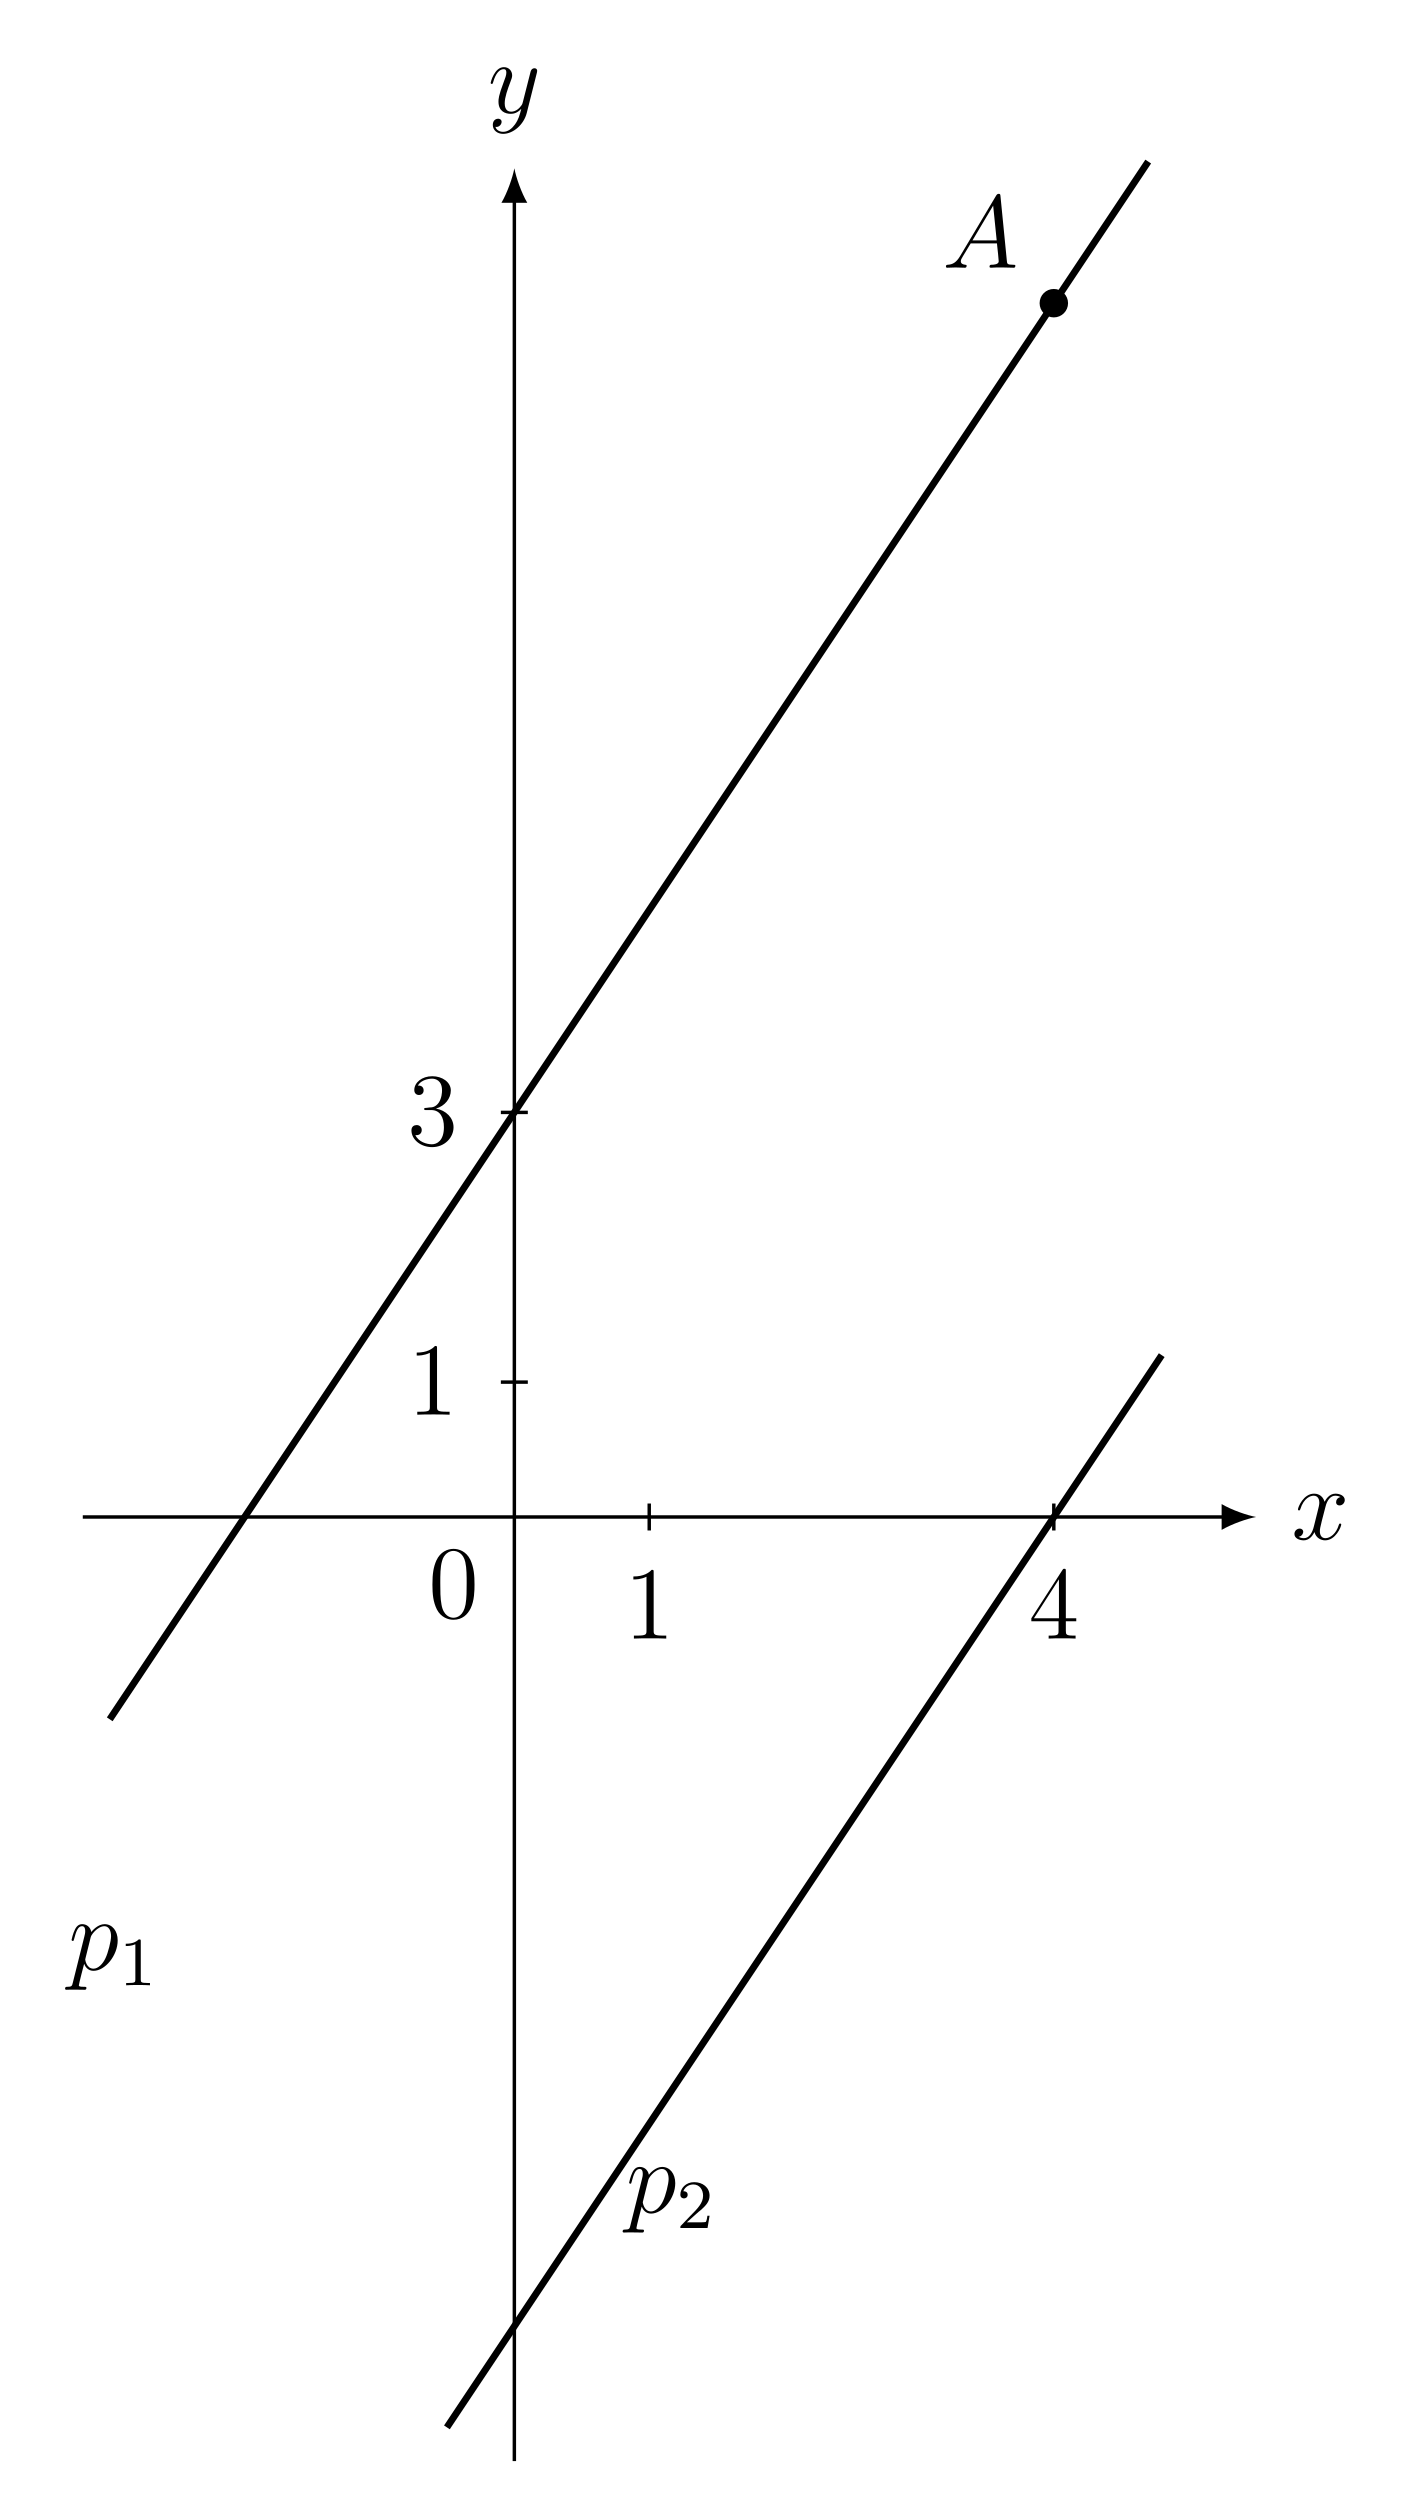
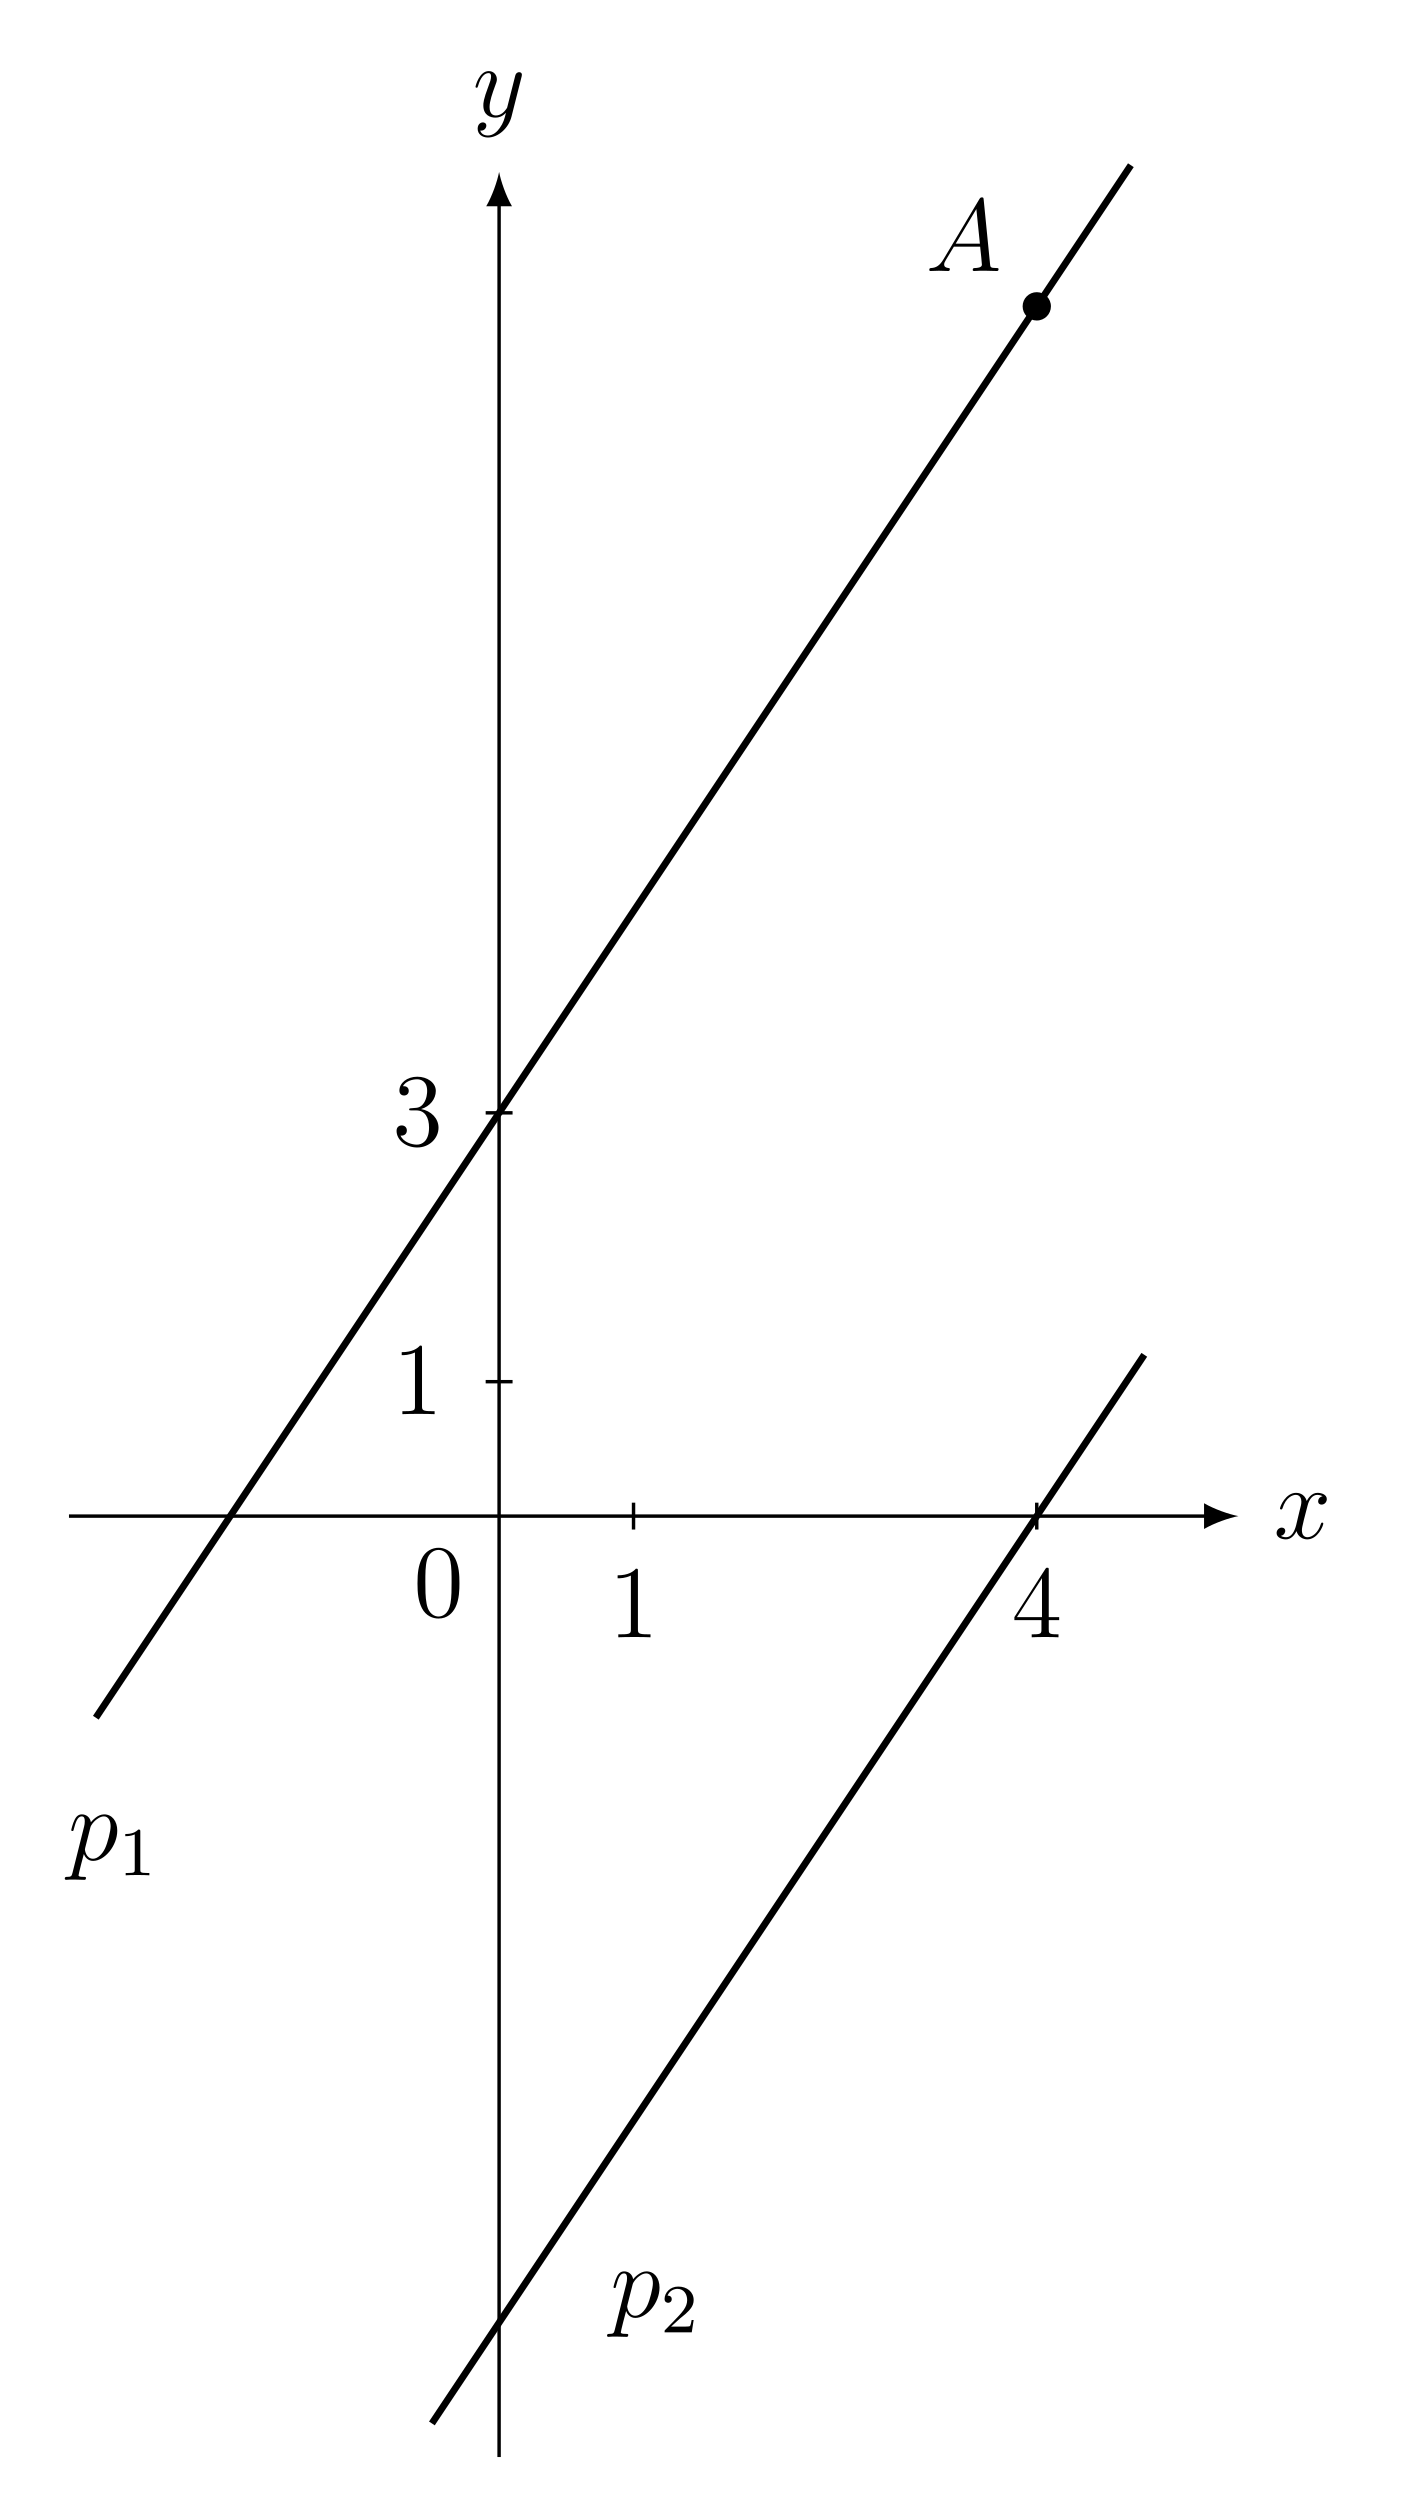
- <svg xmlns="http://www.w3.org/2000/svg" xmlns:xlink="http://www.w3.org/1999/xlink" data-source-hash="adfbe26fedef" width="163.837pt" height="288.684pt" viewBox="0 0 163.837 288.684" version="1.2">
+ <svg xmlns="http://www.w3.org/2000/svg" xmlns:xlink="http://www.w3.org/1999/xlink" data-source-hash="f61a50148c0a" width="162.278pt" height="288.684pt" viewBox="0 0 162.278 288.684" version="1.2">
  <defs>
    <g>
      <symbol overflow="visible" id="glyph0-0">
        <path style="stroke:none;" d="" />
      </symbol>
      <symbol overflow="visible" id="glyph0-1">
-         <path style="stroke:none;" d="M 5.734 -1.703 C 5.734 -1.766 5.688 -1.812 5.609 -1.812 C 5.5 -1.812 5.484 -1.75 5.453 -1.656 C 5.141 -0.609 4.438 -0.125 3.906 -0.125 C 3.484 -0.125 3.266 -0.438 3.266 -0.922 C 3.266 -1.188 3.312 -1.375 3.5 -2.156 L 3.922 -3.781 C 4.094 -4.5 4.5 -5.031 5.047 -5.031 C 5.047 -5.031 5.406 -5.031 5.656 -4.875 C 5.281 -4.797 5.141 -4.516 5.141 -4.281 C 5.141 -4 5.359 -3.906 5.531 -3.906 C 5.891 -3.906 6.141 -4.219 6.141 -4.531 C 6.141 -5.031 5.562 -5.266 5.062 -5.266 C 4.328 -5.266 3.922 -4.547 3.812 -4.328 C 3.547 -5.219 2.812 -5.266 2.594 -5.266 C 1.375 -5.266 0.734 -3.703 0.734 -3.438 C 0.734 -3.391 0.781 -3.328 0.859 -3.328 C 0.953 -3.328 0.984 -3.406 1 -3.453 C 1.406 -4.781 2.203 -5.031 2.547 -5.031 C 3.094 -5.031 3.203 -4.531 3.203 -4.234 C 3.203 -3.969 3.125 -3.703 2.984 -3.125 L 2.578 -1.5 C 2.406 -0.781 2.047 -0.125 1.422 -0.125 C 1.359 -0.125 1.062 -0.125 0.812 -0.281 C 1.234 -0.359 1.344 -0.719 1.344 -0.859 C 1.344 -1.094 1.156 -1.234 0.938 -1.234 C 0.641 -1.234 0.328 -0.984 0.328 -0.609 C 0.328 -0.109 0.891 0.125 1.406 0.125 C 1.984 0.125 2.391 -0.328 2.641 -0.828 C 2.828 -0.125 3.422 0.125 3.875 0.125 C 5.078 0.125 5.734 -1.438 5.734 -1.703 Z M 5.734 -1.703 " />
+         <path style="stroke:none;" d="M 5.719 -1.703 C 5.719 -1.766 5.672 -1.812 5.594 -1.812 C 5.484 -1.812 5.484 -1.75 5.438 -1.656 C 5.125 -0.609 4.422 -0.125 3.891 -0.125 C 3.484 -0.125 3.25 -0.422 3.25 -0.922 C 3.25 -1.172 3.297 -1.375 3.484 -2.156 L 3.906 -3.781 C 4.078 -4.484 4.484 -5.016 5.031 -5.016 C 5.031 -5.016 5.391 -5.016 5.641 -4.859 C 5.266 -4.781 5.125 -4.5 5.125 -4.281 C 5.125 -3.984 5.344 -3.891 5.516 -3.891 C 5.875 -3.891 6.125 -4.203 6.125 -4.531 C 6.125 -5.031 5.547 -5.25 5.047 -5.25 C 4.328 -5.25 3.922 -4.531 3.812 -4.312 C 3.531 -5.203 2.797 -5.25 2.578 -5.25 C 1.375 -5.25 0.719 -3.688 0.719 -3.422 C 0.719 -3.375 0.781 -3.328 0.859 -3.328 C 0.953 -3.328 0.969 -3.391 1 -3.438 C 1.406 -4.766 2.203 -5.016 2.547 -5.016 C 3.078 -5.016 3.188 -4.516 3.188 -4.234 C 3.188 -3.969 3.125 -3.688 2.969 -3.125 L 2.578 -1.484 C 2.391 -0.781 2.047 -0.125 1.422 -0.125 C 1.359 -0.125 1.062 -0.125 0.812 -0.281 C 1.234 -0.359 1.328 -0.719 1.328 -0.859 C 1.328 -1.094 1.156 -1.234 0.922 -1.234 C 0.641 -1.234 0.328 -0.984 0.328 -0.609 C 0.328 -0.109 0.891 0.125 1.406 0.125 C 1.969 0.125 2.375 -0.328 2.625 -0.828 C 2.828 -0.125 3.422 0.125 3.859 0.125 C 5.078 0.125 5.719 -1.438 5.719 -1.703 Z M 5.719 -1.703 " />
      </symbol>
      <symbol overflow="visible" id="glyph0-2">
-         <path style="stroke:none;" d="M 5.672 -4.641 C 5.688 -4.703 5.703 -4.781 5.703 -4.844 C 5.703 -5.031 5.562 -5.141 5.391 -5.141 C 5.281 -5.141 5.031 -5.094 4.938 -4.734 L 4.047 -1.234 C 3.984 -1.016 3.984 -0.984 3.891 -0.859 C 3.656 -0.531 3.266 -0.125 2.688 -0.125 C 2.016 -0.125 1.953 -0.781 1.953 -1.094 C 1.953 -1.781 2.281 -2.703 2.609 -3.562 C 2.734 -3.906 2.812 -4.078 2.812 -4.312 C 2.812 -4.812 2.453 -5.266 1.859 -5.266 C 0.766 -5.266 0.328 -3.531 0.328 -3.438 C 0.328 -3.391 0.375 -3.328 0.453 -3.328 C 0.562 -3.328 0.578 -3.375 0.625 -3.547 C 0.906 -4.547 1.359 -5.031 1.828 -5.031 C 1.938 -5.031 2.141 -5.031 2.141 -4.625 C 2.141 -4.328 2 -3.969 1.828 -3.516 C 1.234 -1.953 1.234 -1.562 1.234 -1.281 C 1.234 -0.141 2.047 0.125 2.656 0.125 C 3 0.125 3.422 0.016 3.844 -0.438 L 3.859 -0.422 C 3.672 0.281 3.562 0.75 3.141 1.344 C 2.812 1.797 2.359 2.203 1.766 2.203 C 1.625 2.203 1.047 2.172 0.875 1.625 C 0.906 1.641 0.984 1.641 0.984 1.641 C 1.344 1.641 1.594 1.328 1.594 1.047 C 1.594 0.781 1.359 0.688 1.188 0.688 C 0.984 0.688 0.578 0.828 0.578 1.406 C 0.578 2.016 1.094 2.438 1.766 2.438 C 2.953 2.438 4.172 1.344 4.5 0.016 Z M 5.672 -4.641 " />
+         <path style="stroke:none;" d="M 5.656 -4.625 C 5.672 -4.688 5.688 -4.766 5.688 -4.828 C 5.688 -5.016 5.547 -5.125 5.375 -5.125 C 5.266 -5.125 5.016 -5.078 4.922 -4.734 L 4.031 -1.219 C 3.984 -1.016 3.984 -0.984 3.875 -0.859 C 3.641 -0.531 3.25 -0.125 2.672 -0.125 C 2.016 -0.125 1.953 -0.781 1.953 -1.094 C 1.953 -1.781 2.281 -2.688 2.594 -3.547 C 2.719 -3.891 2.797 -4.062 2.797 -4.297 C 2.797 -4.797 2.438 -5.25 1.859 -5.25 C 0.766 -5.25 0.328 -3.531 0.328 -3.422 C 0.328 -3.375 0.375 -3.328 0.453 -3.328 C 0.562 -3.328 0.578 -3.375 0.625 -3.531 C 0.906 -4.531 1.359 -5.016 1.828 -5.016 C 1.922 -5.016 2.125 -5.016 2.125 -4.625 C 2.125 -4.312 2 -3.969 1.828 -3.516 C 1.234 -1.953 1.234 -1.562 1.234 -1.281 C 1.234 -0.141 2.047 0.125 2.641 0.125 C 2.984 0.125 3.422 0.016 3.828 -0.422 L 3.844 -0.422 C 3.672 0.281 3.547 0.75 3.125 1.328 C 2.812 1.781 2.344 2.188 1.766 2.188 C 1.625 2.188 1.047 2.172 0.875 1.625 C 0.906 1.625 0.984 1.625 0.984 1.625 C 1.344 1.625 1.578 1.328 1.578 1.047 C 1.578 0.781 1.359 0.672 1.172 0.672 C 0.984 0.672 0.578 0.828 0.578 1.406 C 0.578 2.016 1.078 2.422 1.766 2.422 C 2.953 2.422 4.156 1.328 4.484 0.016 Z M 5.656 -4.625 " />
      </symbol>
      <symbol overflow="visible" id="glyph0-3">
-         <path style="stroke:none;" d="M 8.422 -0.234 C 8.422 -0.344 8.328 -0.344 8.141 -0.344 C 7.484 -0.344 7.469 -0.453 7.438 -0.812 L 6.703 -8.266 C 6.688 -8.5 6.641 -8.531 6.5 -8.531 C 6.391 -8.531 6.312 -8.5 6.203 -8.328 L 2.031 -1.328 C 1.609 -0.625 1.203 -0.375 0.625 -0.344 C 0.5 -0.328 0.406 -0.328 0.406 -0.125 C 0.406 -0.047 0.469 0 0.547 0 L 1.516 -0.031 C 1.859 -0.031 2.25 0 2.578 0 C 2.656 0 2.797 0 2.797 -0.234 C 2.797 -0.328 2.703 -0.344 2.625 -0.344 C 2.359 -0.375 2.125 -0.469 2.125 -0.75 C 2.125 -0.922 2.203 -1.047 2.359 -1.312 L 3.266 -2.812 L 6.297 -2.812 C 6.312 -2.703 6.312 -2.609 6.328 -2.5 C 6.359 -2.203 6.5 -0.953 6.5 -0.734 C 6.5 -0.375 5.891 -0.344 5.703 -0.344 C 5.578 -0.344 5.438 -0.344 5.438 -0.125 C 5.438 0 5.547 0 5.625 0 C 5.828 0 6.062 -0.031 6.266 -0.031 L 6.953 -0.031 L 8.219 0 C 8.297 0 8.422 0 8.422 -0.234 Z M 6.266 -3.156 L 3.469 -3.156 L 5.859 -7.172 Z M 6.266 -3.156 " />
+         <path style="stroke:none;" d="M 8.406 -0.219 C 8.406 -0.344 8.297 -0.344 8.125 -0.344 C 7.469 -0.344 7.453 -0.453 7.422 -0.812 L 6.688 -8.234 C 6.672 -8.484 6.625 -8.5 6.484 -8.5 C 6.375 -8.5 6.297 -8.484 6.188 -8.297 L 2.031 -1.328 C 1.609 -0.625 1.203 -0.375 0.625 -0.344 C 0.5 -0.328 0.406 -0.328 0.406 -0.125 C 0.406 -0.047 0.469 0 0.547 0 L 1.516 -0.031 C 1.859 -0.031 2.234 0 2.578 0 C 2.641 0 2.781 0 2.781 -0.219 C 2.781 -0.328 2.688 -0.344 2.625 -0.344 C 2.344 -0.375 2.125 -0.469 2.125 -0.75 C 2.125 -0.922 2.188 -1.047 2.344 -1.312 L 3.25 -2.812 L 6.281 -2.812 C 6.297 -2.703 6.297 -2.609 6.312 -2.5 C 6.344 -2.188 6.484 -0.953 6.484 -0.719 C 6.484 -0.375 5.875 -0.344 5.688 -0.344 C 5.562 -0.344 5.422 -0.344 5.422 -0.125 C 5.422 0 5.531 0 5.609 0 C 5.812 0 6.047 -0.031 6.25 -0.031 L 6.922 -0.031 L 8.188 0 C 8.281 0 8.406 0 8.406 -0.219 Z M 6.25 -3.156 L 3.453 -3.156 L 5.844 -7.156 Z M 6.25 -3.156 " />
      </symbol>
      <symbol overflow="visible" id="glyph0-4">
-         <path style="stroke:none;" d="M 5.703 -3.391 C 5.703 -4.484 5.078 -5.266 4.188 -5.266 C 3.422 -5.266 2.781 -4.531 2.656 -4.359 C 2.547 -4.953 2.094 -5.266 1.609 -5.266 C 1.266 -5.266 0.984 -5.094 0.766 -4.641 C 0.547 -4.219 0.375 -3.484 0.375 -3.438 C 0.375 -3.391 0.438 -3.328 0.516 -3.328 C 0.609 -3.328 0.625 -3.344 0.688 -3.609 C 0.875 -4.328 1.094 -5.031 1.578 -5.031 C 1.844 -5.031 1.953 -4.828 1.953 -4.484 C 1.953 -4.188 1.906 -4.078 1.859 -3.859 L 0.516 1.516 C 0.438 1.875 0.375 1.969 -0.109 1.969 C -0.25 1.969 -0.375 1.969 -0.375 2.203 C -0.375 2.203 -0.359 2.312 -0.234 2.312 C -0.078 2.312 0.094 2.297 0.25 2.297 L 0.766 2.297 L 1.875 2.312 C 1.953 2.312 2.094 2.312 2.094 2.094 C 2.094 1.969 2 1.969 1.797 1.969 C 1.25 1.969 1.219 1.891 1.219 1.797 C 1.219 1.641 1.75 -0.406 1.828 -0.688 C 1.953 -0.344 2.281 0.125 2.906 0.125 C 4.25 0.125 5.703 -1.641 5.703 -3.391 Z M 4.297 -1.344 C 4 -0.688 3.453 -0.125 2.906 -0.125 C 2.094 -0.125 1.953 -1.141 1.953 -1.188 C 1.953 -1.234 1.984 -1.328 2 -1.391 L 2.578 -3.719 C 2.656 -4.062 3 -4.406 3.188 -4.578 C 3.312 -4.688 3.719 -5.031 4.172 -5.031 C 4.688 -5.031 4.938 -4.5 4.938 -3.875 C 4.938 -3.312 4.594 -1.953 4.297 -1.344 Z M 4.297 -1.344 " />
+         <path style="stroke:none;" d="M 5.688 -3.375 C 5.688 -4.484 5.078 -5.25 4.172 -5.25 C 3.422 -5.25 2.781 -4.516 2.641 -4.344 C 2.547 -4.938 2.078 -5.25 1.609 -5.25 C 1.266 -5.25 0.984 -5.078 0.766 -4.625 C 0.547 -4.203 0.375 -3.484 0.375 -3.422 C 0.375 -3.375 0.422 -3.328 0.516 -3.328 C 0.609 -3.328 0.625 -3.328 0.688 -3.609 C 0.875 -4.312 1.094 -5.016 1.578 -5.016 C 1.844 -5.016 1.938 -4.828 1.938 -4.469 C 1.938 -4.172 1.906 -4.062 1.859 -3.844 L 0.516 1.516 C 0.422 1.875 0.375 1.969 -0.109 1.969 C -0.25 1.969 -0.375 1.969 -0.375 2.188 C -0.375 2.188 -0.359 2.312 -0.219 2.312 C -0.078 2.312 0.094 2.281 0.25 2.281 L 0.766 2.281 L 1.875 2.312 C 1.938 2.312 2.078 2.312 2.078 2.094 C 2.078 1.969 2 1.969 1.797 1.969 C 1.25 1.969 1.219 1.875 1.219 1.781 C 1.219 1.641 1.75 -0.406 1.828 -0.672 C 1.953 -0.344 2.281 0.125 2.891 0.125 C 4.234 0.125 5.688 -1.625 5.688 -3.375 Z M 4.281 -1.328 C 3.984 -0.688 3.438 -0.125 2.891 -0.125 C 2.078 -0.125 1.953 -1.141 1.953 -1.188 C 1.953 -1.219 1.969 -1.328 1.984 -1.375 L 2.578 -3.719 C 2.656 -4.047 2.984 -4.391 3.172 -4.562 C 3.312 -4.672 3.703 -5.016 4.156 -5.016 C 4.672 -5.016 4.922 -4.484 4.922 -3.875 C 4.922 -3.297 4.578 -1.953 4.281 -1.328 Z M 4.281 -1.328 " />
      </symbol>
      <symbol overflow="visible" id="glyph1-0">
        <path style="stroke:none;" d="" />
      </symbol>
      <symbol overflow="visible" id="glyph1-1">
-         <path style="stroke:none;" d="M 5.344 -3.812 C 5.344 -4.812 5.281 -5.781 4.859 -6.688 C 4.375 -7.672 3.516 -7.938 2.922 -7.938 C 2.234 -7.938 1.391 -7.594 0.938 -6.594 C 0.609 -5.844 0.484 -5.109 0.484 -3.812 C 0.484 -2.656 0.578 -1.797 1 -0.938 C 1.469 -0.031 2.297 0.25 2.906 0.25 C 3.953 0.25 4.547 -0.375 4.891 -1.062 C 5.328 -1.953 5.344 -3.125 5.344 -3.812 Z M 4.438 -3.969 C 4.438 -3.156 4.438 -2.25 4.312 -1.531 C 4.078 -0.219 3.328 0.016 2.906 0.016 C 2.531 0.016 1.75 -0.203 1.531 -1.5 C 1.391 -2.219 1.391 -3.125 1.391 -3.969 C 1.391 -4.938 1.391 -5.828 1.594 -6.531 C 1.797 -7.328 2.406 -7.703 2.906 -7.703 C 3.359 -7.703 4.062 -7.422 4.281 -6.406 C 4.438 -5.719 4.438 -4.781 4.438 -3.969 Z M 4.438 -3.969 " />
+         <path style="stroke:none;" d="M 5.328 -3.812 C 5.328 -4.797 5.281 -5.766 4.844 -6.672 C 4.359 -7.656 3.5 -7.922 2.922 -7.922 C 2.219 -7.922 1.375 -7.578 0.938 -6.578 C 0.609 -5.828 0.484 -5.094 0.484 -3.812 C 0.484 -2.656 0.578 -1.781 1 -0.938 C 1.469 -0.031 2.281 0.25 2.906 0.25 C 3.938 0.25 4.531 -0.375 4.875 -1.062 C 5.312 -1.953 5.328 -3.125 5.328 -3.812 Z M 4.422 -3.953 C 4.422 -3.156 4.422 -2.25 4.297 -1.531 C 4.078 -0.219 3.328 0.016 2.906 0.016 C 2.531 0.016 1.75 -0.203 1.531 -1.5 C 1.391 -2.219 1.391 -3.125 1.391 -3.953 C 1.391 -4.922 1.391 -5.812 1.578 -6.516 C 1.781 -7.312 2.391 -7.672 2.906 -7.672 C 3.359 -7.672 4.047 -7.406 4.281 -6.375 C 4.422 -5.703 4.422 -4.766 4.422 -3.953 Z M 4.422 -3.953 " />
      </symbol>
      <symbol overflow="visible" id="glyph1-2">
-         <path style="stroke:none;" d="M 4.891 0 L 4.891 -0.344 L 4.531 -0.344 C 3.469 -0.344 3.438 -0.484 3.438 -0.922 L 3.438 -7.656 C 3.438 -7.922 3.438 -7.938 3.203 -7.938 C 2.906 -7.609 2.312 -7.172 1.094 -7.172 L 1.094 -6.828 C 1.359 -6.828 1.953 -6.828 2.609 -7.141 L 2.609 -0.922 C 2.609 -0.484 2.578 -0.344 1.531 -0.344 L 1.156 -0.344 L 1.156 0 C 1.484 -0.031 2.641 -0.031 3.031 -0.031 C 3.422 -0.031 4.578 -0.031 4.891 0 Z M 4.891 0 " />
+         <path style="stroke:none;" d="M 4.875 0 L 4.875 -0.344 L 4.516 -0.344 C 3.469 -0.344 3.422 -0.484 3.422 -0.922 L 3.422 -7.625 C 3.422 -7.906 3.422 -7.922 3.188 -7.922 C 2.906 -7.594 2.312 -7.156 1.078 -7.156 L 1.078 -6.812 C 1.359 -6.812 1.953 -6.812 2.609 -7.125 L 2.609 -0.922 C 2.609 -0.484 2.578 -0.344 1.531 -0.344 L 1.156 -0.344 L 1.156 0 C 1.469 -0.031 2.625 -0.031 3.031 -0.031 C 3.422 -0.031 4.562 -0.031 4.875 0 Z M 4.875 0 " />
      </symbol>
      <symbol overflow="visible" id="glyph1-3">
-         <path style="stroke:none;" d="M 5.516 -2 L 5.516 -2.344 L 4.312 -2.344 L 4.312 -7.766 C 4.312 -8 4.312 -8.062 4.141 -8.062 C 4.047 -8.062 4.016 -8.062 3.922 -7.922 L 0.328 -2.344 L 0.328 -2 L 3.469 -2 L 3.469 -0.906 C 3.469 -0.469 3.438 -0.344 2.562 -0.344 L 2.328 -0.344 L 2.328 0 C 2.609 -0.031 3.547 -0.031 3.875 -0.031 C 4.219 -0.031 5.172 -0.031 5.438 0 L 5.438 -0.344 L 5.203 -0.344 C 4.344 -0.344 4.312 -0.469 4.312 -0.906 L 4.312 -2 Z M 3.516 -2.344 L 0.625 -2.344 L 3.516 -6.844 Z M 3.516 -2.344 " />
+         <path style="stroke:none;" d="M 5.5 -1.984 L 5.5 -2.328 L 4.297 -2.328 L 4.297 -7.75 C 4.297 -7.984 4.297 -8.031 4.125 -8.031 C 4.031 -8.031 4 -8.031 3.906 -7.891 L 0.328 -2.328 L 0.328 -1.984 L 3.453 -1.984 L 3.453 -0.906 C 3.453 -0.469 3.422 -0.344 2.562 -0.344 L 2.328 -0.344 L 2.328 0 C 2.594 -0.031 3.531 -0.031 3.875 -0.031 C 4.203 -0.031 5.156 -0.031 5.422 0 L 5.422 -0.344 L 5.188 -0.344 C 4.328 -0.344 4.297 -0.469 4.297 -0.906 L 4.297 -1.984 Z M 3.516 -2.328 L 0.625 -2.328 L 3.516 -6.828 Z M 3.516 -2.328 " />
      </symbol>
      <symbol overflow="visible" id="glyph1-4">
-         <path style="stroke:none;" d="M 5.344 -2.047 C 5.344 -3.141 4.469 -4 3.312 -4.203 C 4.359 -4.5 5.031 -5.375 5.031 -6.297 C 5.031 -7.25 4.047 -7.938 2.891 -7.938 C 1.688 -7.938 0.812 -7.203 0.812 -6.344 C 0.812 -5.859 1.188 -5.766 1.359 -5.766 C 1.609 -5.766 1.891 -5.938 1.891 -6.297 C 1.891 -6.688 1.609 -6.859 1.344 -6.859 C 1.281 -6.859 1.25 -6.859 1.219 -6.844 C 1.672 -7.656 2.797 -7.656 2.859 -7.656 C 3.25 -7.656 4.016 -7.469 4.016 -6.297 C 4.016 -6.078 3.984 -5.406 3.641 -4.891 C 3.281 -4.375 2.875 -4.328 2.547 -4.328 L 2.203 -4.281 C 2 -4.281 1.953 -4.266 1.953 -4.156 C 1.953 -4.031 2 -4.031 2.219 -4.031 L 2.766 -4.031 C 3.781 -4.031 4.234 -3.203 4.234 -2.047 C 4.234 -0.484 3.422 -0.078 2.844 -0.078 C 2.266 -0.078 1.297 -0.344 0.938 -1.141 C 1.328 -1.078 1.672 -1.297 1.672 -1.719 C 1.672 -2.062 1.422 -2.297 1.094 -2.297 C 0.797 -2.297 0.484 -2.141 0.484 -1.688 C 0.484 -0.625 1.547 0.25 2.875 0.25 C 4.297 0.25 5.344 -0.828 5.344 -2.047 Z M 5.344 -2.047 " />
+         <path style="stroke:none;" d="M 5.328 -2.031 C 5.328 -3.125 4.453 -3.984 3.312 -4.188 C 4.344 -4.484 5.016 -5.359 5.016 -6.281 C 5.016 -7.234 4.031 -7.922 2.875 -7.922 C 1.688 -7.922 0.812 -7.188 0.812 -6.328 C 0.812 -5.844 1.172 -5.75 1.359 -5.75 C 1.609 -5.75 1.891 -5.922 1.891 -6.281 C 1.891 -6.672 1.609 -6.828 1.344 -6.828 C 1.281 -6.828 1.25 -6.828 1.219 -6.828 C 1.672 -7.625 2.781 -7.625 2.844 -7.625 C 3.234 -7.625 4.016 -7.453 4.016 -6.281 C 4.016 -6.062 3.984 -5.391 3.625 -4.875 C 3.281 -4.359 2.875 -4.328 2.547 -4.312 L 2.188 -4.281 C 1.984 -4.266 1.938 -4.25 1.938 -4.141 C 1.938 -4.031 2 -4.031 2.219 -4.031 L 2.766 -4.031 C 3.781 -4.031 4.234 -3.188 4.234 -2.047 C 4.234 -0.484 3.422 -0.078 2.828 -0.078 C 2.266 -0.078 1.281 -0.344 0.938 -1.125 C 1.328 -1.078 1.672 -1.281 1.672 -1.719 C 1.672 -2.062 1.422 -2.297 1.078 -2.297 C 0.797 -2.297 0.484 -2.125 0.484 -1.672 C 0.484 -0.625 1.547 0.25 2.875 0.25 C 4.281 0.25 5.328 -0.828 5.328 -2.031 Z M 5.328 -2.031 " />
      </symbol>
      <symbol overflow="visible" id="glyph2-0">
        <path style="stroke:none;" d="" />
      </symbol>
      <symbol overflow="visible" id="glyph2-1">
-         <path style="stroke:none;" d="M 3.562 0 L 3.562 -0.266 L 3.281 -0.266 C 2.531 -0.266 2.5 -0.359 2.5 -0.656 L 2.5 -5.078 C 2.5 -5.297 2.484 -5.297 2.266 -5.297 C 1.938 -4.984 1.516 -4.797 0.766 -4.797 L 0.766 -4.531 C 0.984 -4.531 1.406 -4.531 1.875 -4.734 L 1.875 -0.656 C 1.875 -0.359 1.844 -0.266 1.094 -0.266 L 0.812 -0.266 L 0.812 0 C 1.141 -0.031 1.828 -0.031 2.188 -0.031 C 2.547 -0.031 3.234 -0.031 3.562 0 Z M 3.562 0 " />
+         <path style="stroke:none;" d="M 3.547 0 L 3.547 -0.266 L 3.266 -0.266 C 2.516 -0.266 2.5 -0.359 2.5 -0.656 L 2.5 -5.062 C 2.5 -5.266 2.469 -5.281 2.266 -5.281 C 1.938 -4.953 1.516 -4.766 0.766 -4.766 L 0.766 -4.516 C 0.969 -4.516 1.406 -4.516 1.859 -4.719 L 1.859 -0.656 C 1.859 -0.359 1.844 -0.266 1.094 -0.266 L 0.812 -0.266 L 0.812 0 C 1.141 -0.031 1.812 -0.031 2.172 -0.031 C 2.531 -0.031 3.219 -0.031 3.547 0 Z M 3.547 0 " />
      </symbol>
      <symbol overflow="visible" id="glyph2-2">
-         <path style="stroke:none;" d="M 3.797 -1.422 L 3.547 -1.422 C 3.531 -1.266 3.469 -0.875 3.375 -0.719 C 3.328 -0.656 2.719 -0.656 2.594 -0.656 L 1.172 -0.656 L 2.25 -1.625 C 2.375 -1.75 2.703 -2.016 2.844 -2.125 C 3.328 -2.578 3.797 -3.016 3.797 -3.734 C 3.797 -4.688 3 -5.297 2.016 -5.297 C 1.047 -5.297 0.422 -4.578 0.422 -3.859 C 0.422 -3.469 0.734 -3.422 0.844 -3.422 C 1.016 -3.422 1.266 -3.531 1.266 -3.844 C 1.266 -4.25 0.859 -4.25 0.766 -4.25 C 1 -4.844 1.531 -5.031 1.922 -5.031 C 2.656 -5.031 3.047 -4.406 3.047 -3.734 C 3.047 -2.906 2.469 -2.297 1.516 -1.344 L 0.516 -0.297 C 0.422 -0.219 0.422 -0.203 0.422 0 L 3.562 0 Z M 3.797 -1.422 " />
+         <path style="stroke:none;" d="M 3.781 -1.422 L 3.547 -1.422 C 3.516 -1.266 3.453 -0.859 3.359 -0.719 C 3.312 -0.656 2.703 -0.656 2.578 -0.656 L 1.172 -0.656 L 2.234 -1.625 C 2.359 -1.734 2.703 -2 2.828 -2.109 C 3.312 -2.562 3.781 -3 3.781 -3.719 C 3.781 -4.672 3 -5.281 2 -5.281 C 1.047 -5.281 0.422 -4.562 0.422 -3.844 C 0.422 -3.453 0.734 -3.406 0.844 -3.406 C 1.016 -3.406 1.25 -3.531 1.25 -3.828 C 1.25 -4.234 0.859 -4.234 0.766 -4.234 C 0.984 -4.812 1.531 -5.016 1.906 -5.016 C 2.656 -5.016 3.031 -4.391 3.031 -3.719 C 3.031 -2.891 2.453 -2.297 1.516 -1.328 L 0.516 -0.297 C 0.422 -0.219 0.422 -0.203 0.422 0 L 3.562 0 Z M 3.781 -1.422 " />
      </symbol>
    </g>
    <clipPath id="clip1">
-       <path d="M 40 145 L 146 145 L 146 288.367 L 40 288.367 Z M 40 145 " />
+       <path d="M 38 145 L 144 145 L 144 287.887 L 38 287.887 Z M 38 145 " />
    </clipPath>
  </defs>
  <g id="surface1">
-     <path style="fill:none;stroke-width:0.399;stroke-linecap:butt;stroke-linejoin:miter;stroke:rgb(0%,0%,0%);stroke-opacity:1;stroke-miterlimit:10;" d="M -49.889 0.001 L 82.162 0.001 " transform="matrix(0.998907,0,0,-0.998907,59.39316,175.1733)" />
-     <path style=" stroke:none;fill-rule:nonzero;fill:rgb(0%,0%,0%);fill-opacity:1;" d="M 145.051 175.172 C 143.988 174.973 142.262 174.379 141.066 173.68 L 141.066 176.664 C 142.262 175.969 143.988 175.371 145.051 175.172 " />
+     <path style="fill:none;stroke-width:0.399;stroke-linecap:butt;stroke-linejoin:miter;stroke:rgb(0%,0%,0%);stroke-opacity:1;stroke-miterlimit:10;" d="M -49.89 -0 L 82.164 -0 " transform="matrix(0.995571,0,0,-0.995571,57.63358,175.0703)" />
+     <path style=" stroke:none;fill-rule:nonzero;fill:rgb(0%,0%,0%);fill-opacity:1;" d="M 143.004 175.07 C 141.945 174.871 140.227 174.277 139.035 173.582 L 139.035 176.559 C 140.227 175.863 141.945 175.27 143.004 175.07 " />
    <g style="fill:rgb(0%,0%,0%);fill-opacity:1;">
-       <use xlink:href="#glyph0-1" x="149.144" y="177.744" />
+       <use xlink:href="#glyph0-1" x="147.086" y="177.633" />
    </g>
-     <path style="fill:none;stroke-width:0.399;stroke-linecap:butt;stroke-linejoin:miter;stroke:rgb(0%,0%,0%);stroke-opacity:1;stroke-miterlimit:10;" d="M 0.001 -109.137 L 0.001 152.32 " transform="matrix(0.998907,0,0,-0.998907,59.39316,175.1733)" />
-     <path style=" stroke:none;fill-rule:nonzero;fill:rgb(0%,0%,0%);fill-opacity:1;" d="M 59.395 19.434 C 59.195 20.496 58.598 22.223 57.902 23.418 L 60.887 23.418 C 60.188 22.223 59.594 20.496 59.395 19.434 " />
+     <path style="fill:none;stroke-width:0.399;stroke-linecap:butt;stroke-linejoin:miter;stroke:rgb(0%,0%,0%);stroke-opacity:1;stroke-miterlimit:10;" d="M -0.001 -109.136 L -0.001 152.323 " transform="matrix(0.995571,0,0,-0.995571,57.63358,175.0703)" />
+     <path style=" stroke:none;fill-rule:nonzero;fill:rgb(0%,0%,0%);fill-opacity:1;" d="M 57.633 19.852 C 57.434 20.91 56.84 22.629 56.145 23.82 L 59.121 23.82 C 58.426 22.629 57.832 20.91 57.633 19.852 " />
    <g style="fill:rgb(0%,0%,0%);fill-opacity:1;">
-       <use xlink:href="#glyph0-2" x="56.328" y="13.02" />
+       <use xlink:href="#glyph0-2" x="54.579" y="13.458" />
    </g>
    <g style="fill:rgb(0%,0%,0%);fill-opacity:1;">
-       <use xlink:href="#glyph1-1" x="49.45" y="186.791" />
+       <use xlink:href="#glyph1-1" x="47.725" y="186.649" />
    </g>
-     <path style="fill:none;stroke-width:0.399;stroke-linecap:butt;stroke-linejoin:miter;stroke:rgb(0%,0%,0%);stroke-opacity:1;stroke-miterlimit:10;" d="M 15.593 -1.559 L 15.593 1.558 " transform="matrix(0.998907,0,0,-0.998907,59.39316,175.1733)" />
+     <path style="fill:none;stroke-width:0.399;stroke-linecap:butt;stroke-linejoin:miter;stroke:rgb(0%,0%,0%);stroke-opacity:1;stroke-miterlimit:10;" d="M 15.592 -1.558 L 15.592 1.558 " transform="matrix(0.995571,0,0,-0.995571,57.63358,175.0703)" />
    <g style="fill:rgb(0%,0%,0%);fill-opacity:1;">
-       <use xlink:href="#glyph1-2" x="72.043" y="189.213" />
+       <use xlink:href="#glyph1-2" x="70.241" y="189.063" />
    </g>
-     <path style="fill:none;stroke-width:0.399;stroke-linecap:butt;stroke-linejoin:miter;stroke:rgb(0%,0%,0%);stroke-opacity:1;stroke-miterlimit:10;" d="M 62.363 -1.559 L 62.363 1.558 " transform="matrix(0.998907,0,0,-0.998907,59.39316,175.1733)" />
+     <path style="fill:none;stroke-width:0.399;stroke-linecap:butt;stroke-linejoin:miter;stroke:rgb(0%,0%,0%);stroke-opacity:1;stroke-miterlimit:10;" d="M 62.361 -1.558 L 62.361 1.558 " transform="matrix(0.995571,0,0,-0.995571,57.63358,175.0703)" />
    <g style="fill:rgb(0%,0%,0%);fill-opacity:1;">
-       <use xlink:href="#glyph1-3" x="118.764" y="189.213" />
+       <use xlink:href="#glyph1-3" x="116.806" y="189.063" />
    </g>
-     <path style="fill:none;stroke-width:0.399;stroke-linecap:butt;stroke-linejoin:miter;stroke:rgb(0%,0%,0%);stroke-opacity:1;stroke-miterlimit:10;" d="M -1.559 46.771 L 1.558 46.771 " transform="matrix(0.998907,0,0,-0.998907,59.39316,175.1733)" />
+     <path style="fill:none;stroke-width:0.399;stroke-linecap:butt;stroke-linejoin:miter;stroke:rgb(0%,0%,0%);stroke-opacity:1;stroke-miterlimit:10;" d="M -1.558 46.774 L 1.561 46.774 " transform="matrix(0.995571,0,0,-0.995571,57.63358,175.0703)" />
    <g style="fill:rgb(0%,0%,0%);fill-opacity:1;">
-       <use xlink:href="#glyph1-4" x="47.027" y="132.213" />
+       <use xlink:href="#glyph1-4" x="45.309" y="132.254" />
    </g>
-     <path style="fill:none;stroke-width:0.399;stroke-linecap:butt;stroke-linejoin:miter;stroke:rgb(0%,0%,0%);stroke-opacity:1;stroke-miterlimit:10;" d="M -1.559 15.593 L 1.558 15.593 " transform="matrix(0.998907,0,0,-0.998907,59.39316,175.1733)" />
+     <path style="fill:none;stroke-width:0.399;stroke-linecap:butt;stroke-linejoin:miter;stroke:rgb(0%,0%,0%);stroke-opacity:1;stroke-miterlimit:10;" d="M -1.558 15.592 L 1.561 15.592 " transform="matrix(0.995571,0,0,-0.995571,57.63358,175.0703)" />
    <g style="fill:rgb(0%,0%,0%);fill-opacity:1;">
-       <use xlink:href="#glyph1-2" x="47.027" y="163.36" />
+       <use xlink:href="#glyph1-2" x="45.309" y="163.297" />
    </g>
-     <path style="fill:none;stroke-width:0.797;stroke-linecap:butt;stroke-linejoin:miter;stroke:rgb(0%,0%,0%);stroke-opacity:1;stroke-miterlimit:10;" d="M -46.772 -23.387 L 73.277 156.688 " transform="matrix(0.998907,0,0,-0.998907,59.39316,175.1733)" />
-     <path style=" stroke:none;fill-rule:nonzero;fill:rgb(0%,0%,0%);fill-opacity:1;" d="M 123.332 35.008 C 123.332 34.102 122.594 33.367 121.688 33.367 C 120.781 33.367 120.047 34.102 120.047 35.008 C 120.047 35.918 120.781 36.652 121.688 36.652 C 122.594 36.652 123.332 35.918 123.332 35.008 Z M 123.332 35.008 " />
+     <path style="fill:none;stroke-width:0.797;stroke-linecap:butt;stroke-linejoin:miter;stroke:rgb(0%,0%,0%);stroke-opacity:1;stroke-miterlimit:10;" d="M -46.774 -23.385 L 73.277 156.686 " transform="matrix(0.995571,0,0,-0.995571,57.63358,175.0703)" />
+     <path style=" stroke:none;fill-rule:nonzero;fill:rgb(0%,0%,0%);fill-opacity:1;" d="M 121.355 35.375 C 121.355 34.469 120.625 33.738 119.719 33.738 C 118.816 33.738 118.086 34.469 118.086 35.375 C 118.086 36.277 118.816 37.012 119.719 37.012 C 120.625 37.012 121.355 36.277 121.355 35.375 Z M 121.355 35.375 " />
    <g style="fill:rgb(0%,0%,0%);fill-opacity:1;">
-       <use xlink:href="#glyph0-3" x="108.825" y="30.915" />
+       <use xlink:href="#glyph0-3" x="106.901" y="31.294" />
    </g>
    <g style="fill:rgb(0%,0%,0%);fill-opacity:1;">
-       <use xlink:href="#glyph0-4" x="7.887" y="227.455" />
+       <use xlink:href="#glyph0-4" x="7.852" y="214.761" />
    </g>
    <g style="fill:rgb(0%,0%,0%);fill-opacity:1;">
-       <use xlink:href="#glyph2-1" x="13.755" y="229.247" />
+       <use xlink:href="#glyph2-1" x="13.701" y="216.546" />
    </g>
    <g clip-path="url(#clip1)" clip-rule="nonzero">
-       <path style="fill:none;stroke-width:0.797;stroke-linecap:butt;stroke-linejoin:miter;stroke:rgb(0%,0%,0%);stroke-opacity:1;stroke-miterlimit:10;" d="M -7.796 -105.239 L 74.837 18.709 " transform="matrix(0.998907,0,0,-0.998907,59.39316,175.1733)" />
+       <path style="fill:none;stroke-width:0.797;stroke-linecap:butt;stroke-linejoin:miter;stroke:rgb(0%,0%,0%);stroke-opacity:1;stroke-miterlimit:10;" d="M -7.797 -105.24 L 74.835 18.708 " transform="matrix(0.995571,0,0,-0.995571,57.63358,175.0703)" />
    </g>
    <g style="fill:rgb(0%,0%,0%);fill-opacity:1;">
-       <use xlink:href="#glyph0-4" x="72.271" y="255.488" />
+       <use xlink:href="#glyph0-4" x="70.469" y="267.534" />
    </g>
    <g style="fill:rgb(0%,0%,0%);fill-opacity:1;">
-       <use xlink:href="#glyph2-2" x="78.14" y="257.279" />
+       <use xlink:href="#glyph2-2" x="76.318" y="269.319" />
    </g>
  </g>
</svg>
